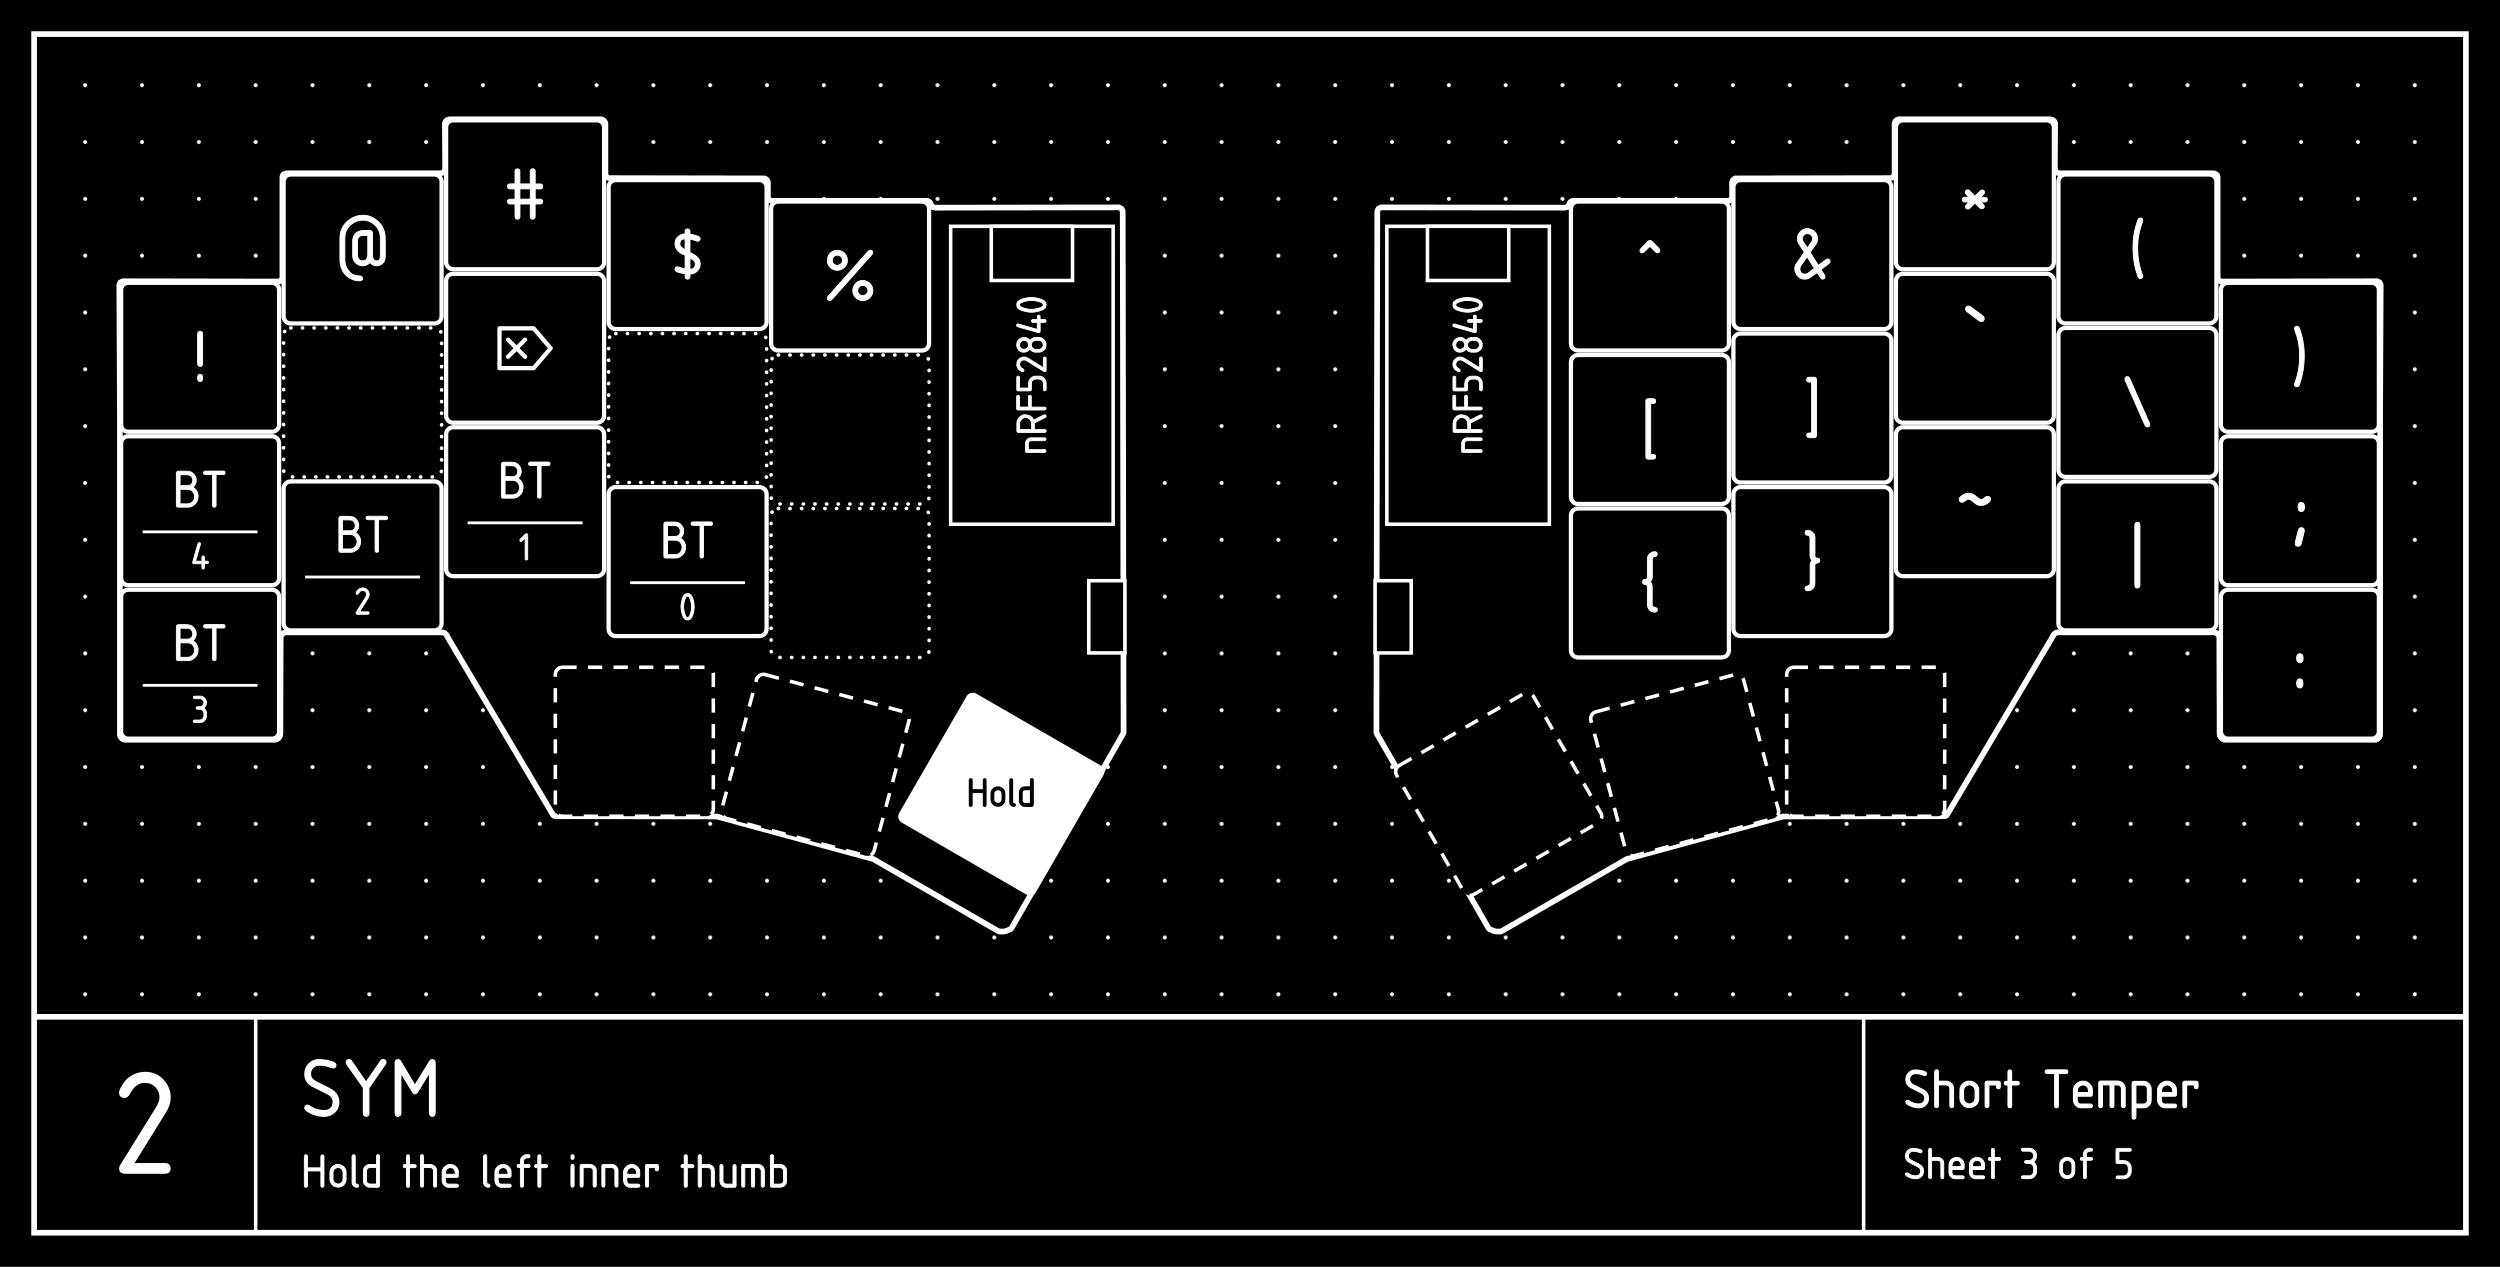
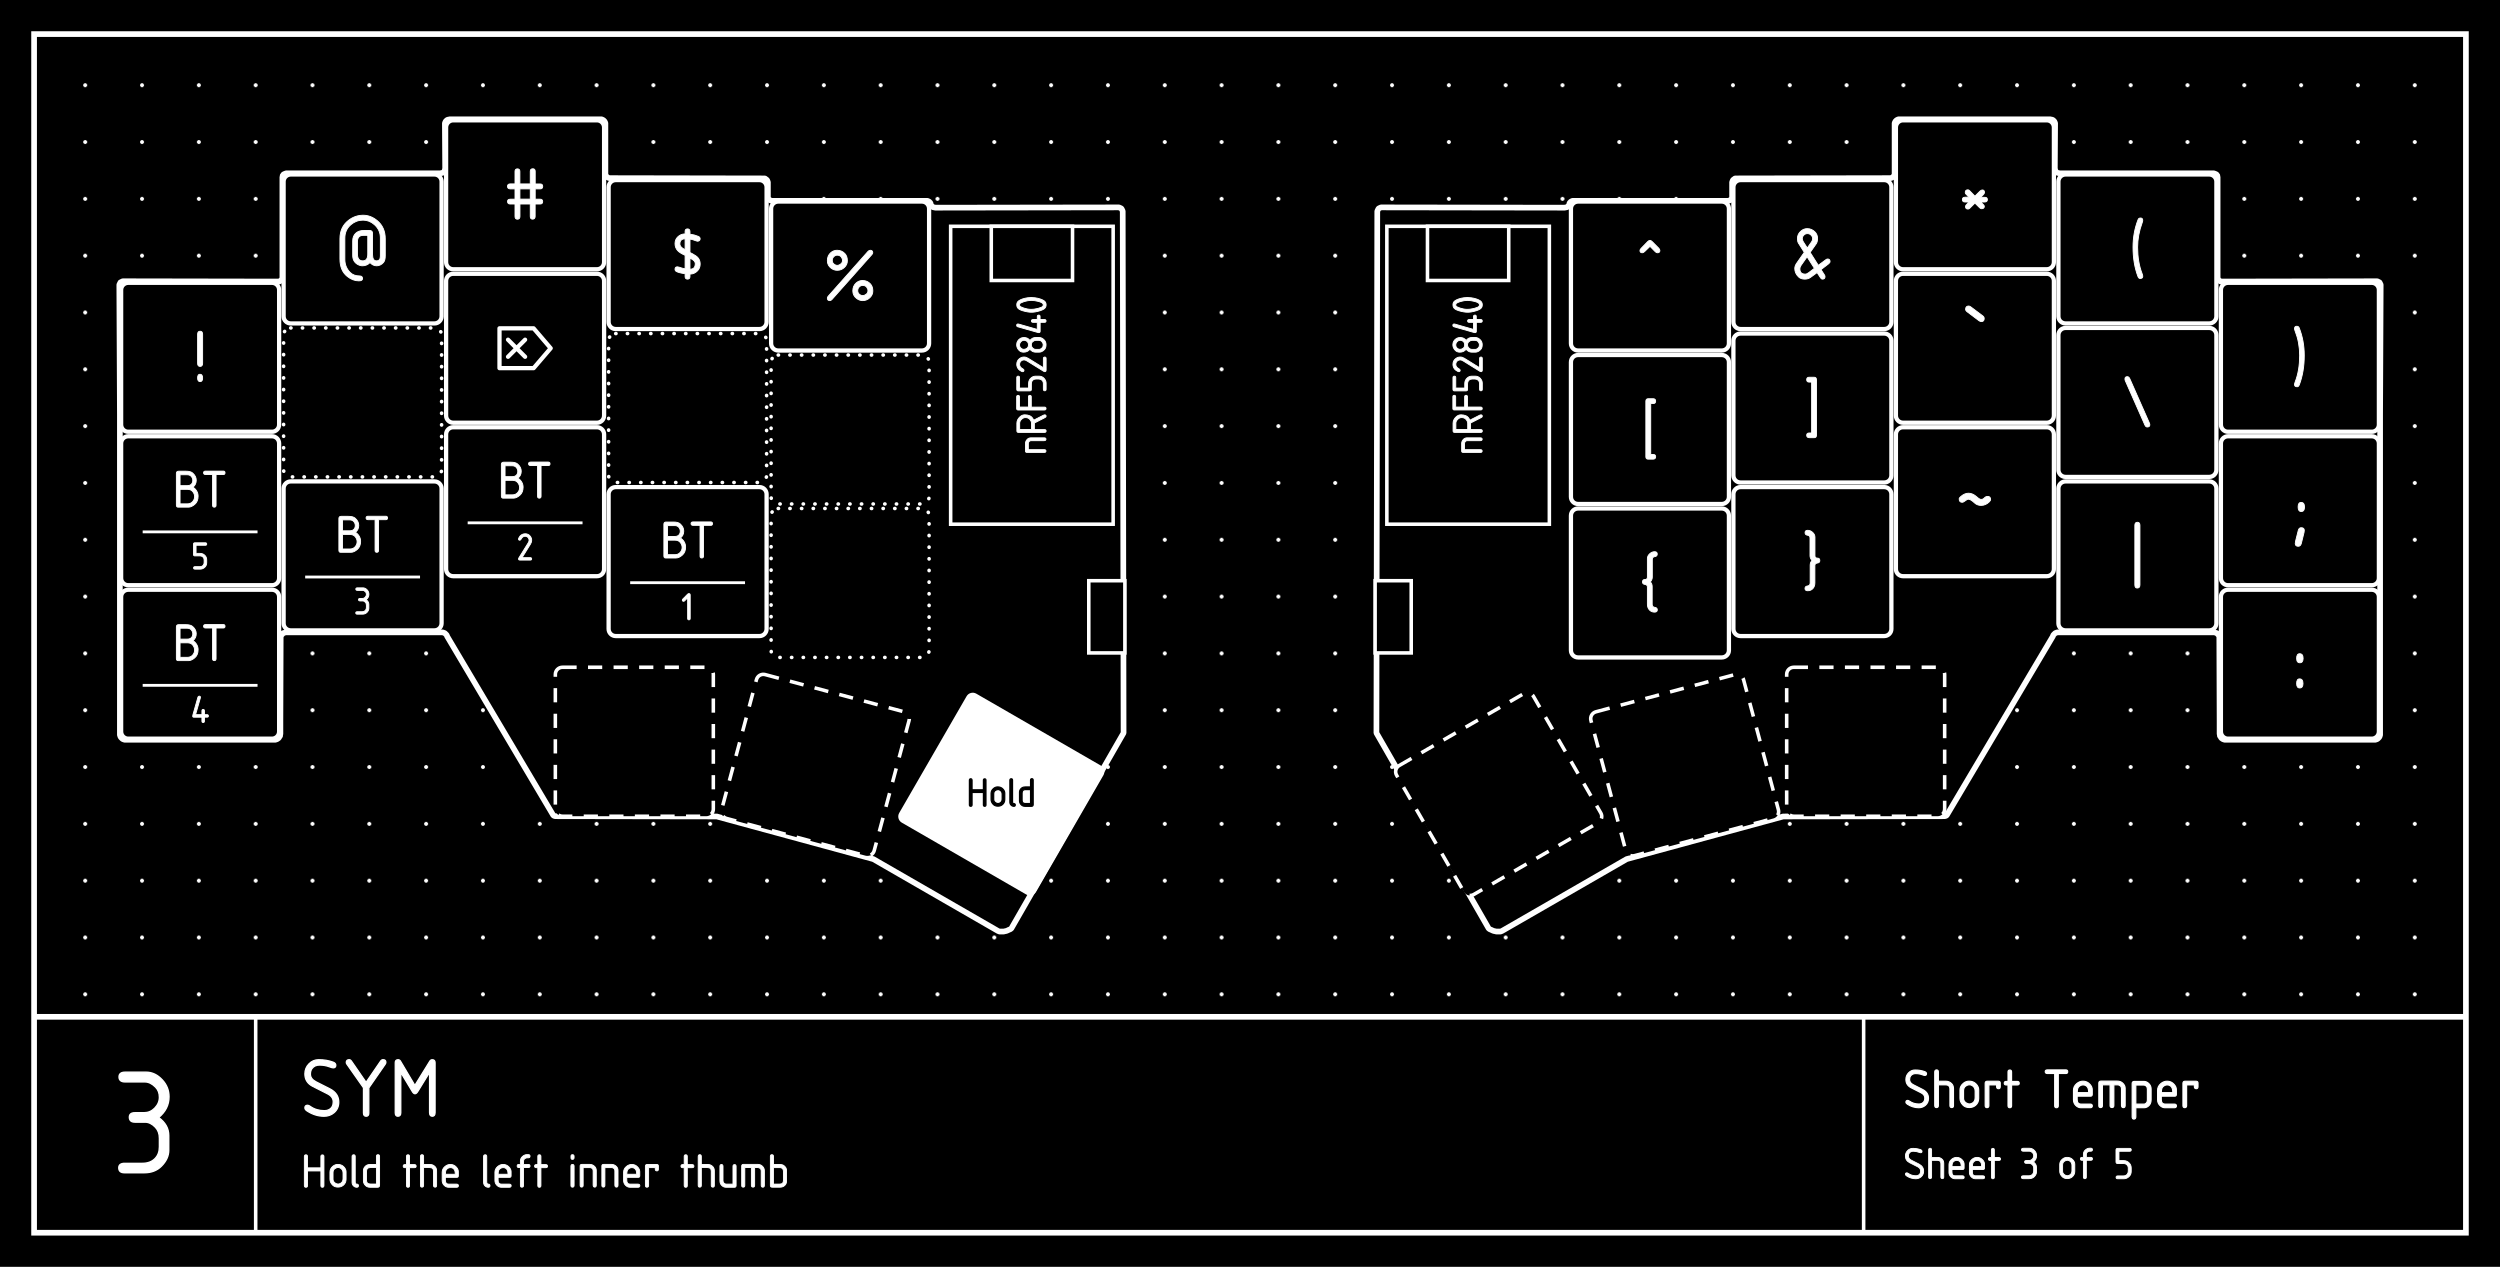
<svg xmlns="http://www.w3.org/2000/svg" viewBox="0 0 880 445.92" width="880" role="img">
  <defs>
    <pattern id="grid" width="20" height="20" patternUnits="userSpaceOnUse">
      <circle cx="10" cy="10" r="0.7" fill="#ffffff" />
    </pattern>
    <pattern id="hatch" width="7" height="7" patternUnits="userSpaceOnUse" patternTransform="rotate(45)">
      <rect width="2" height="7" fill="#ffffff" />
    </pattern>
    <path id="g0" d="M130 988Q130 1063 203 1063Q203 1063 588 1063Q709 1063 807 966Q881 893 881 774Q881 774 881 103Q881 7 811 7Q735 7 735 105Q735 105 735 762Q735 835 696 870Q649 914 593 914Q593 914 271 914V92Q271 8 201 8Q130 8 130 91Q130 91 130 988Z" />
    <path id="g1" d="M297 751Q297 751 624 751Q728 751 832 850Q913 927 913 1067Q913 1173 825 1264Q732 1361 623 1361H297ZM228 1504H623Q806 1504 956 1340Q1055 1232 1055 1093Q1055 959 1005 841Q950 712 778 640L1039 127Q1054 96 1054 76Q1054 0 980 0Q941 0 913 57L633 604H294V79Q294 0 221 0Q150 0 150 80V1427Q150 1504 228 1504Z" />
    <path id="g2" d="M298 763V86Q298 4 223 4Q150 4 150 87Q150 87 150 1445Q150 1515 228 1515Q228 1515 824 1515Q903 1515 903.0 1443.0Q903 1371 825 1371H299V909H825Q903 909 903.0 836.0Q903 763 824 763Z" />
    <path id="g3" d="M130 1434Q130 1510 217 1510Q217 1510 805 1510Q888 1510 888.0 1438.0Q888 1366 809 1366H277V903H499Q692 903 809 759Q887 663 887 529V368Q887 208 778 107Q663 0 524 0H212Q135 0 135 70Q135 141 219 141H497Q623 141 690 227Q740 291 740 378V529Q740 619 681 685Q615 759 479 759H203Q130 759 130 844Z" />
    <path id="g4" d="M178 1139Q100 1139 100 1209Q100 1231 118 1267Q181 1391 263 1444Q365 1510 478 1510Q668 1510 776 1365Q855 1259 855 1137Q855 1030 789 923L304 140H778Q853 140 853 65Q853 0 771 0H190Q101 0 101 64Q101 92 114 113L652 980Q707 1069 707 1137Q707 1223 652 1287Q585 1365 473 1365Q334 1365 248 1201Q215 1139 178 1139Z" />
    <path id="g5" d="M525 760Q436 760 368 696Q294 626 294 536V354Q294 280 381 198Q433 149 526 149Q607 149 687 214Q758 272 758 378V527Q758 612 686 694Q628 760 525 760ZM368 1307Q295 1231 295 1146Q295 1066 346 992Q404 908 523 908Q638 908 700 978Q761 1050 761 1139Q761 1231 682 1303Q612 1366 521 1366Q425 1366 368 1307ZM301 835Q150 952 150 1160Q150 1326 285 1428Q400 1515 530 1515Q638 1515 716 1467Q904 1351 904 1139Q904 941 753 832Q906 710 906 533V362Q906 217 777 96Q679 4 533 4Q367 4 281 89Q150 218 150 356V541Q150 704 301 835Z" />
    <path id="g6" d="M402 1459Q418 1515 476 1515Q545 1515 545 1446Q545 1429 538 1406L265 454H630V672Q630 756 703 756Q774 756 774 666V453Q774 453 928 453Q1001 453 1001 374Q1001 310 925 310H774V84Q774 3 700 3Q630 3 630 81V307H171Q100 307 100 374Q100 396 114 446Q114 446 402 1459Z" />
    <path id="g7" d="M477 1366Q409 1366 379 1306Q301 1152 265 953Q248 860 248 764Q248 694 257 625Q286 399 356 241Q398 146 476 146Q551 146 596 232Q662 359 695 581Q709 676 709.0 765.0Q709 854 695 937Q659 1148 577 1308Q547 1366 477 1366ZM482 1510Q619 1510 691 1404Q802 1241 845 945Q858 856 858 765Q858 669 844 574Q801 280 695 114Q622 0 479 0Q338 0 263 118Q171 262 116 569Q100 658 100 751Q100 848 117 946Q170 1251 255 1387Q331 1510 482 1510Z" />
    <path id="g8" d="M221 228Q300 228 300 113Q300 7 225.0 7.0Q150 7 150.0 117.5Q150 228 221 228ZM150 558V1427Q150 1519 225.0 1519.0Q300 1519 300 1426V558Q300 463 225.0 463.0Q150 463 150 558Z" />
    <path id="g9" d="M985 1145Q985 1145 852 1145Q675 1145 675 954Q675 954 675 588Q675 380 835 380Q985 380 985 582Q985 582 985 1145ZM718 -220Q536 -220 368 -85Q150 90 150 440Q150 440 150 1044Q150 1392 402 1591Q602 1749 846 1749Q1073 1749 1268 1587Q1510 1386 1510 1039Q1510 1039 1510 538Q1510 393 1456 332Q1368 232 1249 232Q1142 232 1052 328Q957 232 826 232Q754 232 680 274Q533 358 533 547V975Q533 1120 621.5 1206.0Q710 1292 869 1292H1038Q1128 1292 1128 1206V569Q1128 380 1247 380Q1363 380 1363 522V1071Q1363 1306 1188 1464Q1035 1602 844 1602Q638 1602 478 1466Q297 1312 297 1061V426Q297 194 453 35Q559 -73 742 -73Q828 -73 828 -152Q828 -220 718 -220Z" />
    <path id="g10" d="M783 607V914H472V607ZM325 1437Q325 1515 398.0 1515.0Q471 1515 471 1434V1063H783V1440Q783 1518 861 1518Q931 1518 931 1436V1062H1082Q1156 1062 1156 989Q1156 914 1081 914H931V605H1078Q1155 605 1155 534Q1155 460 1081 460H929V89Q929 6 851 6Q783 6 783 90V460H473V89Q473 4 398 4Q325 4 325 90V460H181Q101 460 101 537Q101 604 182 604H325V914H184Q100 914 100 991Q100 1064 185 1064H325Z" />
    <path id="g11" d="M707 462Q707 561 548 628V297Q707 297 707 462ZM402 884Q402 884 402 1209Q245 1209 245 1054Q245 957 402 884ZM100 1063Q100 1184 175 1260Q270 1357 402 1357V1431Q402 1507 476 1507Q548 1507 548 1421V1349Q680 1332 795 1284Q853 1260 853 1210Q853 1152 788 1138Q769 1134 732 1149Q610 1198 548 1198V798Q616 768 718 702Q854 614 854 452Q854 332 775 250Q680 151 548 151V81Q548 0 476 0Q402 0 402 80V162Q202 190 135 233Q100 255 100 298Q100 369 172 369Q191 369 222 358Q326 321 402 309V715Q238 787 175 860Q100 947 100 1063Z" />
    <path id="g12" d="M1280 402Q1239 456 1159 456Q1094 456 1045 398Q1011 358 1011 297Q1011 232 1058 192Q1107 150 1162 150Q1218 150 1279 203Q1318 237 1318 302Q1318 352 1280 402ZM1393 499Q1464 420 1464 289Q1464 174 1375 88Q1284 0 1161 0Q1062 0 978 65Q864 153 864 291Q864 442 967 531Q1050 603 1155 603Q1299 603 1393 499ZM1321 1477Q1352 1510 1388 1510Q1462 1510 1462 1432Q1462 1412 1432 1378L235 31Q208 0 171 0Q100 0 100 75Q100 103 126 132ZM516 1309Q475 1363 395 1363Q330 1363 281 1305Q247 1265 247 1204Q247 1139 294 1099Q343 1057 398 1057Q454 1057 515 1110Q554 1144 554 1209Q554 1259 516 1309ZM629 1406Q700 1327 700 1196Q700 1079 611 995Q520 909 397 909Q298 909 214 972Q100 1057 100 1198Q100 1349 203 1438Q286 1510 391 1510Q535 1510 629 1406Z" />
    <path id="g13" d="M557 1471Q557 1471 402 1629L244 1476Q202 1435 173 1435Q100 1435 100 1500Q100 1531 134 1566L332 1770Q368 1807 402 1807Q430 1807 467 1770L662 1574Q698 1538 698 1502Q698 1435 622 1435Q591 1435 557 1471Z" />
    <path id="g14" d="M689 324Q547 547 469 670L290 415Q253 361 253 305Q253 150 415 150Q461 150 516 192ZM475 934 607 1122Q636 1163 636 1219Q636 1272 589 1320Q544 1366 481 1366Q415 1366 371 1320Q325 1272 325 1217Q325 1169 357 1118ZM475 1515Q606 1515 705 1416Q783 1338 783 1224Q783 1120 745 1064L561 801L806 414L1037 585Q1063 604 1086 604Q1158 604 1158 527Q1158 494 1114 460L887 286L994 119Q1007 97 1007 73Q1007 0 934 0Q898 0 876 35L770 197L574 54Q503 0 401 0Q281 0 213 67Q100 178 100 318Q100 403 168 493L385 804L209 1082Q180 1129 180 1222Q180 1357 295 1450Q375 1515 475 1515Z" />
    <path id="g15" d="M648 661Q648 661 774 661Q850 661 850 593Q850 521 770 521Q770 521 650 521L732 438Q758 412 758 389Q758 319 673 319Q647 319 616 350L476 489L315 328Q295 309 268 309Q194 309 194 382Q194 410 214 432L299 521H175Q100 521 100 594Q100 664 180 664H300L203 762Q186 779 186 806Q186 886 264 886Q291 886 310 866L476 695L625 844Q663 882 698 882Q763 882 763 804Q763 776 723 736Z" />
    <path id="g16" d="M282 1618Q301 1666 356 1666Q421 1666 421 1594Q421 1569 405 1526Q268 1155 268 788Q268 339 404 -9Q422 -55 422 -85Q422 -149 342 -149Q301 -149 278 -89Q130 301 130 791Q130 1231 282 1618Z" />
    <path id="g17" d="M240 1620Q392 1233 392 793Q392 303 244 -87Q221 -147 180 -147Q100 -147 100 -83Q100 -53 118 -7Q254 341 254 790Q254 1181 117 1528Q100 1571 100 1596Q100 1668 166 1668Q221 1668 240 1620Z" />
    <path id="g18" d="M1062 460Q1062 240 922.5 120.0Q783 0 659 0H220Q150 0 150 91V1416Q150 1510 243 1510H555Q745 1510 832 1434Q984 1301 984 1132Q984 948 844 838Q937 784 999.5 683.0Q1062 582 1062 460ZM304 748V139H616Q752 139 834.0 233.0Q916 327 916 441Q916 555 839 652Q763 748 619 748ZM304 1361V904H609Q724 904 781.5 966.5Q839 1029 839 1122Q839 1216 778.0 1288.5Q717 1361 605 1361Z" />
    <path id="g19" d="M100 1446Q100 1515 188 1515H929Q1001 1515 1001 1443Q1001 1370 931 1370H624V79Q624 0 551 0Q478 0 478 77V1370H186Q100 1370 100 1446Z" />
    <path id="g20" d="M150 1584Q150 1661 224 1661Q224 1661 367 1661Q444 1661 444 1589Q444 1515 369 1515H296V-12H368Q444 -12 444 -80Q444 -153 363 -153H220Q150 -153 150 -80Q150 -80 150 1584Z" />
    <path id="g21" d="M394 1584Q394 1584 394 -80Q394 -153 324 -153H181Q100 -153 100 -80Q100 -12 176 -12H248V1515H175Q100 1515 100 1589Q100 1661 177 1661H320Q394 1661 394 1584Z" />
    <path id="g22" d="M229 1727Q229 1727 510 1516Q546 1490 546 1453Q546 1378 478 1378Q452 1378 423 1398Q423 1398 138 1613Q100 1641 100 1673Q100 1752 176 1752Q197 1752 229 1727Z" />
    <path id="g23" d="M846 67Q846 0 768 0Q724 0 697 62L110 1391Q100 1416 100 1442Q100 1510 172 1510Q218 1510 246 1447L828 130Q846 89 846 67Z" />
    <path id="g24" d="M222 263Q239 330 292 330Q367 330 367 265Q367 241 361 217L296 -46Q278 -116 222 -116Q150 -116 150 -48Q150 -26 160 15ZM219 827Q219 937 290 937Q372 937 372 825Q372 719 294 719Q219 719 219 827Z" />
    <path id="g25" d="M197 1515Q197 1515 510 1515Q646 1515 754 1398Q854 1290 854 1145Q854 963 698 834Q850 724 850 563Q850 563 850 343Q850 214 739 103Q641 5 483 5Q483 5 185 5Q100 5 100 79Q100 146 190 146Q190 146 454 146Q575 146 645 218Q710 285 710 393V523Q710 625 650 688Q577 765 494 765H342Q259 765 259 840Q259 906 343 906H478Q572 906 639 974Q710 1046 710 1138Q710 1232 653 1290Q575 1369 493 1369H197Q104 1369 104 1444Q104 1515 197 1515Z" />
    <path id="g26" d="M354 1478Q388 1510 425 1510Q500 1510 500 1427V90Q500 5 428 5Q354 5 354 91Q354 91 354 1270L180 1096Q153 1069 126 1069Q50 1069 50 1136Q50 1170 79 1199Z" />
    <path id="g27" d="M542 1606Q542 1538 472 1529Q394 1518 394 1445V914Q394 842 335 767Q390 716 390 626Q390 626 390 98Q390 14 471 4Q544 -5 544 -71Q544 -138 461 -138Q365 -138 304 -68Q247 -3 247 100Q247 100 247 619Q247 684 166 695Q100 704 100 768Q100 840 169 840Q247 840 247 912V1469Q247 1550 317 1614Q384 1675 463.0 1675.0Q542 1675 542 1606Z" />
    <path id="g28" d="M181 1675Q261 1675 328 1614Q398 1550 398 1469V912Q398 840 476 840Q544 840 544 768Q544 704 478 695Q396 684 396 619V100Q396 -3 340 -68Q280 -138 184 -138Q100 -138 100 -71Q100 -5 173 4Q255 14 255 98V626Q255 716 309 767Q250 842 250 914V1445Q250 1519 172 1529Q102 1538 102 1606Q102 1675 181 1675Z" />
    <path id="g29" d="M702 826Q736 865 785 865Q854 865 854 790Q854 765 817 730Q732 649 625 649Q533 649 468 710Q374 798 322 798Q291 798 246.0 761.0Q201 724 171 724Q100 724 100 806Q100 828 134 858Q228 942 324 942Q423 942 519 856Q589 793 625 793Q673 793 702 826Z" />
    <path id="g30" d="M220 -228Q150 -228 150 -130V1654Q150 1746 227 1746Q302 1746 302 1653V-133Q302 -228 220 -228Z" />
    <path id="g31" d="M150 275Q150 385 220 385Q302 385 302 273Q302 167 224 167Q150 167 150 275ZM150 879Q150 989 223 989Q305 989 305 877Q305 772 227 772Q150 772 150 879Z" />
    <path id="g32" d="M918 760H297V77Q297 0 223.5 0.0Q150 0 150 76V1425Q150 1510 223.5 1510.0Q297 1510 297 1425V904H918V1431Q918 1506 989.0 1506.0Q1060 1506 1060 1432V80Q1060 0 989.0 0.0Q918 0 918 78Z" />
    <path id="g33" d="M353 862Q273 803 273 679V372Q273 259 383 190Q447 150 511.0 150.0Q575 150 640 194Q738 260 738 403V658Q738 785 663 853Q591 919 511.0 919.0Q431 919 353 862ZM493 1063Q661 1063 767 958Q879 847 879 722V374Q879 206 758 100Q653 8 504 8Q345 8 251 104Q130 227 130 379V706Q130 867 269 980Q371 1063 493 1063Z" />
    <path id="g34" d="M150 1432Q150 1511 230 1511Q297 1511 297 1429Q297 1429 297 259Q297 148 365 148Q448 148 448 73Q448 0 370 0Q279 0 211 71Q150 135 150 235Q150 235 150 1432Z" />
    <path id="g35" d="M445 916Q272 916 272 724Q272 724 272 330Q272 151 456 151Q456 151 735 151Q735 151 735 916Q735 916 445 916ZM735 1438Q735 1515 808.0 1515.0Q881 1515 881 1433V94Q881 0 786 0H439Q309 0 228 81Q130 179 130 297V774Q130 871 199 955Q286 1061 444 1061H735Z" />
    <path id="g36" d="M100 1131Q100 1287 208.0 1398.5Q316 1510 469 1510Q681 1510 854 1445Q926 1418 926 1362Q926 1293 857 1293Q828 1293 766 1317Q637 1367 491 1367Q359 1367 290 1273Q248 1216 248 1123Q248 996 403 917L768 732Q1005 610 1005 378Q1005 204 881 97Q769 0 612 0Q374 0 156 143Q100 180 100 225Q100 294 174 294Q201 294 246 262Q404 149 625 149Q690 149 742 176Q857 236 857 383Q857 522 706 598L313 797Q100 905 100 1131Z" />
    <path id="g37" d="M702 85Q702 0 632 0Q559 0 559 87V761L116 1392Q100 1415 100 1438Q100 1511 179 1511Q214 1511 243 1466L629 906L1019 1475Q1045 1511 1082 1511Q1158 1511 1158 1442Q1158 1415 1139 1388L702 757Z" />
    <path id="g38" d="M1074 1472Q1098 1510 1138 1510Q1214 1510 1214 1430V99Q1214 0 1140.0 0.0Q1066 0 1066 99V1172L754 664Q716 601 678.0 601.0Q640 601 604 662L298 1170V94Q298 0 221 0Q150 0 150 92V1431Q150 1510 226 1510Q265 1510 288 1475L674 824Z" />
    <path id="g39" d="M210 1435Q210 1511 285 1511Q354 1511 354 1431Q354 1431 354 1054Q354 1054 583 1054Q661 1054 661 976Q661 912 581 912H354V77Q354 0 282.0 0.0Q210 0 210 84V912H134Q60 912 60 982Q60 1054 133 1054H210Z" />
    <path id="g40" d="M150 1426Q150 1515 225 1515Q296 1515 296 1430V1060H606Q725 1060 823 967Q901 893 901 761V84Q901 6 835 6Q758 6 758 86V744Q758 916 582 916H296V87Q296 6 220 6Q150 6 150 92Z" />
    <path id="g41" d="M280 604H739Q739 760 689 828Q626 914 515 914Q409 914 330 826Q280 770 280 604ZM130 698Q130 856 261 966Q375 1062 512 1062Q675 1062 789 937Q882 835 882 724V534Q882 462 815 462H278V330Q278 146 434 146H797Q885 146 885 72Q885 0 798 0H430Q309 0 217 97Q130 189 130 316Q130 316 130 698Z" />
    <path id="g42" d="M672 1518Q748 1518 748 1445Q748 1370 666 1370H622Q554 1370 503 1329Q446 1283 446 1207V1062H665Q749 1062 749 988Q749 918 664 918H445V80Q445 4 368 4Q300 4 300 87V918H219Q150 918 150 991Q150 1062 223 1062H300V1214Q300 1339 383 1419Q486 1518 599 1518Z" />
    <path id="g43" d="M297 980V88Q297 5 225 5Q150 5 150 86V979Q150 1061 224 1061Q297 1061 297 980ZM153 1445Q153 1515 222 1515Q296 1515 296 1440V1375Q296 1297 220 1297Q153 1297 153 1370Z" />
    <path id="g44" d="M130 979Q130 1061 215 1061Q215 1061 650 1061Q734 1061 734 992Q734 992 734 845Q734 762 668 762Q588 762 588 840Q588 840 588 914H278V82Q278 3 201 3Q130 3 130 85Q130 85 130 979Z" />
    <path id="g45" d="M130 971Q130 1058 202 1058Q273 1058 273 969Q273 969 273 305Q273 236 317 193Q364 147 424 147H737V975Q737 1054 812 1054Q882 1054 882 973V82Q882 0 807 0H414Q294 0 206 94Q130 175 130 302Q130 302 130 971Z" />
    <path id="g46" d="M130 991Q130 1026 156 1050Q172 1065 213 1065Q213 1065 869 1065Q999 1065 1084 987Q1185 895 1185 776Q1185 776 1185 92Q1185 4 1115 4Q1038 4 1038 95Q1038 95 1038 761Q1038 830 996 870Q947 917 874 917H732V94Q732 7 661 7Q581 7 581 87V917H274V82Q274 6 202.0 6.0Q130 6 130 77Z" />
    <path id="g47" d="M585 148Q757 148 757 318Q757 318 757 747Q757 824 711.5 869.5Q666 915 593 915H291V148ZM240 4Q150 4 150 72V1441Q150 1515 219 1515Q293 1515 293 1441V1058H623Q750 1058 843 944Q900 874 900 780V278Q900 161 813.5 82.5Q727 4 599 4Z" />
    <path id="g48" d="M618 144Q684 144 730 205Q760 245 760 306V744Q760 816 718 861Q674 908 607 908H297V144ZM150 969Q150 1054 235 1054Q235 1054 622 1054Q737 1054 829 955Q909 869 909 749Q909 749 909 327Q909 185 838 103Q749 0 625 0H297V-365Q297 -456 219 -456Q150 -456 150 -361Q150 -361 150 969Z" />
  </defs>
  <rect width="880" height="445.92" fill="#000000" />
  <rect x="12" y="12" width="856" height="345.92" fill="url(#grid)" />
  <path d="M393.6 73.0L329.2 73.1L328.9 73.0L328.8 73.0L328.6 73.0L328.4 72.9L328.2 72.8L328.1 72.6L327.9 72.5L327.8 72.3L327.7 72.1L327.6 71.9L327.6 71.7L327.5 71.5L327.4 71.3L327.2 71.2L327.1 71.0L326.9 70.9L326.7 70.8L326.5 70.7L326.3 70.7L326.1 70.7L271.8 70.7L271.6 70.7L271.4 70.6L271.1 70.5L270.9 70.4L270.7 70.2L270.6 70.1L270.4 69.8L270.3 69.6L270.3 69.4L270.3 69.1L270.3 64.3L270.3 64.1L270.2 63.9L270.1 63.6L270.0 63.4L269.8 63.2L269.6 63.1L269.4 62.9L269.2 62.8L268.9 62.8L268.7 62.8L214.7 62.7L214.5 62.7L214.2 62.6L214.0 62.5L213.8 62.4L213.6 62.2L213.4 62.1L213.3 61.8L213.2 61.6L213.1 61.4L213.1 61.1L213.1 43.6L213.1 43.3L213.0 43.1L212.9 42.9L212.8 42.7L212.6 42.5L212.4 42.3L212.2 42.2L212.0 42.1L211.8 42.0L211.5 42.0L158.2 42.0L158.0 42.1L157.7 42.1L157.5 42.2L157.3 42.3L157.1 42.5L156.9 42.7L156.8 42.9L156.7 43.1L156.6 43.4L156.6 43.6L156.7 59.4L156.6 59.6L156.6 59.9L156.5 60.1L156.4 60.3L156.2 60.5L156.0 60.7L155.8 60.8L155.6 60.9L155.3 60.9L155.1 61.0L101.0 61.0L100.7 61.0L100.5 61.1L100.2 61.2L100.0 61.3L99.8 61.4L99.7 61.6L99.5 61.8L99.5 62.1L99.4 62.3L99.4 62.6L99.4 97.5L99.4 97.8L99.3 98.1L99.2 98.3L99.1 98.5L98.9 98.7L98.7 98.8L98.5 99.0L98.3 99.1L98.0 99.1L97.8 99.1L43.5 99.0L43.2 99.0L43.0 99.1L42.8 99.2L42.6 99.3L42.4 99.4L42.3 99.6L42.2 99.8L42.1 100.0L42.0 100.2L42.0 100.5L42.2 145.8L42.2 200.1L42.2 254.0L42.2 258.3L42.2 258.7L42.3 259.0L42.4 259.3L42.6 259.6L42.8 259.8L43.0 260.0L43.3 260.2L43.6 260.3L43.9 260.4L44.3 260.4L96.6 260.4L96.9 260.4L97.2 260.3L97.5 260.2L97.8 260.0L98.1 259.8L98.2 259.6L98.4 259.3L98.6 259.0L98.6 258.7L98.7 258.3L98.7 254.0L98.8 224.5L98.8 224.2L98.9 223.9L99.0 223.6L99.2 223.4L99.4 223.2L99.6 222.9L99.9 222.8L100.2 222.7L100.5 222.6L100.8 222.6L155.3 222.6L155.6 222.6L155.9 222.6L156.1 222.7L156.4 222.8L156.6 222.9L156.8 223.1L157.0 223.3L157.2 223.5L157.3 223.7L157.4 224.0L194.7 286.9L194.8 287.0L194.9 287.1L195.0 287.1L195.1 287.2L195.2 287.2L195.4 287.3L195.5 287.3L195.6 287.3L195.7 287.3L195.8 287.3L252.3 287.4L307.4 302.4L351.3 327.7L351.8 327.9L352.3 327.9L352.7 327.9L353.3 327.9L353.7 327.8L354.2 327.7L354.7 327.5L355.1 327.3L355.6 327.1L356.0 326.8L395.5 258.0L395.2 74.6L395.2 74.4L395.1 74.1L395.0 73.9L394.9 73.7L394.8 73.5L394.6 73.3L394.3 73.2L394.1 73.1L393.9 73.0L393.6 73.0ZM486.4 73.0L550.8 73.1L551.1 73.0L551.2 73.0L551.4 73.0L551.6 72.9L551.8 72.8L551.9 72.6L552.1 72.5L552.2 72.3L552.3 72.1L552.4 71.9L552.4 71.7L552.5 71.5L552.6 71.3L552.8 71.2L552.9 71.0L553.1 70.9L553.3 70.8L553.5 70.7L553.7 70.7L553.9 70.7L608.2 70.7L608.4 70.7L608.6 70.6L608.9 70.5L609.1 70.4L609.3 70.2L609.4 70.1L609.6 69.8L609.7 69.6L609.7 69.4L609.7 69.1L609.7 64.3L609.7 64.1L609.8 63.9L609.9 63.6L610.0 63.4L610.2 63.2L610.4 63.1L610.6 62.9L610.8 62.8L611.1 62.8L611.3 62.8L665.3 62.7L665.5 62.7L665.8 62.6L666.0 62.5L666.2 62.4L666.4 62.2L666.6 62.1L666.7 61.8L666.8 61.6L666.9 61.4L666.9 61.1L666.9 43.6L666.9 43.3L667.0 43.1L667.1 42.9L667.2 42.7L667.4 42.5L667.6 42.3L667.8 42.2L668.0 42.1L668.2 42.0L668.5 42.0L721.8 42.0L722.0 42.1L722.3 42.1L722.5 42.2L722.7 42.3L722.9 42.5L723.1 42.7L723.2 42.9L723.3 43.1L723.4 43.4L723.4 43.6L723.3 59.4L723.4 59.6L723.4 59.9L723.5 60.1L723.6 60.3L723.8 60.5L724.0 60.7L724.2 60.8L724.4 60.9L724.7 60.9L724.9 61.0L779.0 61.0L779.3 61.0L779.5 61.1L779.8 61.2L780.0 61.3L780.2 61.4L780.3 61.6L780.5 61.8L780.5 62.1L780.6 62.3L780.6 62.6L780.6 97.5L780.6 97.8L780.7 98.1L780.8 98.3L780.9 98.5L781.1 98.7L781.3 98.8L781.5 99.0L781.7 99.1L782.0 99.1L782.2 99.1L836.5 99.0L836.8 99.0L837.0 99.1L837.2 99.2L837.4 99.3L837.6 99.4L837.7 99.6L837.8 99.8L837.9 100.0L838.0 100.2L838.0 100.5L837.8 145.8L837.8 200.1L837.8 254.0L837.8 258.3L837.8 258.7L837.7 259.0L837.6 259.3L837.4 259.6L837.2 259.8L837.0 260.0L836.7 260.2L836.4 260.3L836.1 260.4L835.7 260.4L783.4 260.4L783.1 260.4L782.8 260.3L782.5 260.2L782.2 260.0L781.9 259.8L781.8 259.6L781.6 259.3L781.4 259.0L781.4 258.7L781.3 258.3L781.3 254.0L781.2 224.5L781.2 224.2L781.1 223.9L781.0 223.6L780.8 223.4L780.6 223.2L780.4 222.9L780.1 222.8L779.8 222.7L779.5 222.6L779.2 222.6L724.7 222.6L724.4 222.6L724.1 222.6L723.9 222.7L723.6 222.8L723.4 222.9L723.2 223.1L723.0 223.3L722.8 223.5L722.7 223.7L722.6 224.0L685.3 286.9L685.2 287.0L685.1 287.1L685.0 287.1L684.9 287.2L684.8 287.2L684.6 287.3L684.5 287.3L684.4 287.3L684.3 287.3L684.2 287.3L627.7 287.4L572.6 302.4L528.7 327.7L528.2 327.9L527.7 327.9L527.3 327.9L526.7 327.9L526.3 327.8L525.8 327.7L525.3 327.5L524.9 327.3L524.4 327.1L524.0 326.8L484.5 258.0L484.8 74.6L484.8 74.4L484.9 74.1L485.0 73.9L485.1 73.7L485.2 73.5L485.4 73.3L485.7 73.2L485.9 73.1L486.1 73.0L486.4 73.0Z" fill="#000000" stroke="#ffffff" stroke-width="2" stroke-linejoin="round" />
  <rect x="383.25" y="204.41" width="12.71" height="25.42" fill="#000000" stroke="#ffffff" stroke-width="1.25" />
  <rect x="484.04" y="204.41" width="12.71" height="25.42" fill="#000000" stroke="#ffffff" stroke-width="1.25" />
  <rect x="334.63" y="79.66" width="57.20" height="104.86" fill="#000000" stroke="#ffffff" stroke-width="1.25" />
  <g transform="rotate(-90 363.23 132.09)">
    <g fill="#ffffff" stroke="#ffffff" stroke-width="46.8" stroke-linejoin="round">
      <use href="#g0" transform="translate(335.18 137.09) scale(0.00684 -0.00684)" />
      <use href="#g1" transform="translate(342.09 137.09) scale(0.00684 -0.00684)" />
      <use href="#g2" transform="translate(349.98 137.09) scale(0.00684 -0.00684)" />
      <use href="#g3" transform="translate(356.84 137.09) scale(0.00684 -0.00684)" />
      <use href="#g4" transform="translate(363.80 137.09) scale(0.00684 -0.00684)" />
      <use href="#g5" transform="translate(370.33 137.09) scale(0.00684 -0.00684)" />
      <use href="#g6" transform="translate(377.55 137.09) scale(0.00684 -0.00684)" />
      <use href="#g7" transform="translate(384.73 137.09) scale(0.00684 -0.00684)" />
    </g>
  </g>
  <rect x="348.93" y="79.66" width="28.60" height="19.07" fill="#000000" stroke="#ffffff" stroke-width="1.25" />
  <rect x="488.17" y="79.66" width="57.20" height="104.86" fill="#000000" stroke="#ffffff" stroke-width="1.25" />
  <g transform="rotate(-90 516.77 132.09)">
    <g fill="#ffffff" stroke="#ffffff" stroke-width="46.8" stroke-linejoin="round">
      <use href="#g0" transform="translate(488.72 137.09) scale(0.00684 -0.00684)" />
      <use href="#g1" transform="translate(495.63 137.09) scale(0.00684 -0.00684)" />
      <use href="#g2" transform="translate(503.53 137.09) scale(0.00684 -0.00684)" />
      <use href="#g3" transform="translate(510.38 137.09) scale(0.00684 -0.00684)" />
      <use href="#g4" transform="translate(517.34 137.09) scale(0.00684 -0.00684)" />
      <use href="#g5" transform="translate(523.87 137.09) scale(0.00684 -0.00684)" />
      <use href="#g6" transform="translate(531.09 137.09) scale(0.00684 -0.00684)" />
      <use href="#g7" transform="translate(538.27 137.09) scale(0.00684 -0.00684)" />
    </g>
  </g>
  <rect x="502.47" y="79.66" width="28.60" height="19.07" fill="#000000" stroke="#ffffff" stroke-width="1.25" />
  <rect x="42.64" y="99.55" width="55.61" height="52.43" rx="2.5" fill="#000000" stroke="#ffffff" stroke-width="1.5" />
  <g fill="#ffffff" stroke="#ffffff" stroke-width="27.3" stroke-linejoin="round">
    <use href="#g8" transform="translate(67.80 134.41) scale(0.01173 -0.01173)" />
  </g>
  <rect x="99.83" y="61.42" width="55.61" height="52.43" rx="2.5" fill="#000000" stroke="#ffffff" stroke-width="1.5" />
  <g fill="#ffffff" stroke="#ffffff" stroke-width="27.3" stroke-linejoin="round">
    <use href="#g9" transform="translate(117.90 96.28) scale(0.01173 -0.01173)" />
  </g>
  <rect x="157.03" y="42.35" width="55.61" height="52.43" rx="2.5" fill="#000000" stroke="#ffffff" stroke-width="1.5" />
  <g fill="#ffffff" stroke="#ffffff" stroke-width="27.3" stroke-linejoin="round">
    <use href="#g10" transform="translate(177.47 77.21) scale(0.01173 -0.01173)" />
  </g>
  <rect x="214.23" y="63.39" width="55.61" height="52.43" rx="2.5" fill="#000000" stroke="#ffffff" stroke-width="1.5" />
  <g fill="#ffffff" stroke="#ffffff" stroke-width="27.3" stroke-linejoin="round">
    <use href="#g11" transform="translate(236.44 98.25) scale(0.01173 -0.01173)" />
  </g>
  <rect x="271.43" y="70.95" width="55.61" height="52.43" rx="2.5" fill="#000000" stroke="#ffffff" stroke-width="1.5" />
  <g fill="#ffffff" stroke="#ffffff" stroke-width="27.3" stroke-linejoin="round">
    <use href="#g12" transform="translate(290.06 105.81) scale(0.01173 -0.01173)" />
  </g>
  <rect x="552.97" y="70.95" width="55.61" height="52.43" rx="2.5" fill="#000000" stroke="#ffffff" stroke-width="1.5" />
  <g fill="#ffffff" stroke="#ffffff" stroke-width="27.3" stroke-linejoin="round">
    <use href="#g13" transform="translate(576.09 105.81) scale(0.01173 -0.01173)" />
  </g>
  <rect x="610.16" y="63.39" width="55.61" height="52.43" rx="2.5" fill="#000000" stroke="#ffffff" stroke-width="1.5" />
  <g fill="#ffffff" stroke="#ffffff" stroke-width="27.3" stroke-linejoin="round">
    <use href="#g14" transform="translate(630.59 98.25) scale(0.01173 -0.01173)" />
  </g>
  <rect x="667.36" y="42.35" width="55.61" height="52.43" rx="2.5" fill="#000000" stroke="#ffffff" stroke-width="1.5" />
  <g fill="#ffffff" stroke="#ffffff" stroke-width="27.3" stroke-linejoin="round">
    <use href="#g15" transform="translate(689.59 77.21) scale(0.01173 -0.01173)" />
  </g>
  <rect x="724.56" y="61.42" width="55.61" height="52.43" rx="2.5" fill="#000000" stroke="#ffffff" stroke-width="1.5" />
  <g fill="#ffffff" stroke="#ffffff" stroke-width="27.3" stroke-linejoin="round">
    <use href="#g16" transform="translate(749.30 96.28) scale(0.01173 -0.01173)" />
  </g>
  <rect x="781.76" y="99.55" width="55.61" height="52.43" rx="2.5" fill="#000000" stroke="#ffffff" stroke-width="1.5" />
  <g fill="#ffffff" stroke="#ffffff" stroke-width="27.3" stroke-linejoin="round">
    <use href="#g17" transform="translate(806.50 134.41) scale(0.01173 -0.01173)" />
  </g>
  <rect x="42.64" y="153.57" width="55.61" height="52.43" rx="2.5" fill="#000000" stroke="#ffffff" stroke-width="1.5" />
  <g fill="#ffffff" stroke="#ffffff" stroke-width="38.2" stroke-linejoin="round">
    <use href="#g18" transform="translate(60.83 178.52) scale(0.00838 -0.00838)" />
    <use href="#g19" transform="translate(70.82 178.52) scale(0.00838 -0.00838)" />
  </g>
  <path d="M50.22 187.22h40.43" stroke="#ffffff" stroke-width="1" />
  <g fill="#ffffff" stroke="#ffffff" stroke-width="52.1" stroke-linejoin="round">
-     <use href="#g6" transform="translate(67.21 200.33) scale(0.00614 -0.00614)" />
+     <use href="#g3" transform="translate(67.31 200.33) scale(0.00614 -0.00614)" />
  </g>
  <rect x="99.83" y="115.44" width="55.61" height="52.43" rx="2.5" fill="#000000" stroke="#ffffff" stroke-width="1.25" stroke-dasharray="0.1 4" stroke-linecap="round" />
  <rect x="157.03" y="96.37" width="55.61" height="52.43" rx="2.5" fill="#000000" stroke="#ffffff" stroke-width="1.5" />
  <path d="M15 5H3v14h12l6-7zM6 9l6 6M12 9l-6 6" transform="translate(172.82 110.57) scale(1.001)" fill="none" stroke="#ffffff" stroke-width="1.50" stroke-linecap="round" stroke-linejoin="round" />
  <rect x="214.23" y="117.41" width="55.61" height="52.43" rx="2.5" fill="#000000" stroke="#ffffff" stroke-width="1.25" stroke-dasharray="0.1 4" stroke-linecap="round" />
  <rect x="271.43" y="124.97" width="55.61" height="52.43" rx="2.5" fill="#000000" stroke="#ffffff" stroke-width="1.25" stroke-dasharray="0.1 4" stroke-linecap="round" />
  <rect x="552.97" y="124.97" width="55.61" height="52.43" rx="2.5" fill="#000000" stroke="#ffffff" stroke-width="1.5" />
  <g fill="#ffffff" stroke="#ffffff" stroke-width="27.3" stroke-linejoin="round">
    <use href="#g20" transform="translate(577.58 159.83) scale(0.01173 -0.01173)" />
  </g>
  <rect x="610.16" y="117.41" width="55.61" height="52.43" rx="2.5" fill="#000000" stroke="#ffffff" stroke-width="1.5" />
  <g fill="#ffffff" stroke="#ffffff" stroke-width="27.3" stroke-linejoin="round">
    <use href="#g21" transform="translate(634.78 152.27) scale(0.01173 -0.01173)" />
  </g>
  <rect x="667.36" y="96.37" width="55.61" height="52.43" rx="2.5" fill="#000000" stroke="#ffffff" stroke-width="1.5" />
  <g fill="#ffffff" stroke="#ffffff" stroke-width="21.8" stroke-linejoin="round">
    <use href="#g22" transform="translate(690.43 133.40) scale(0.01466 -0.01466)" />
  </g>
  <rect x="724.56" y="115.44" width="55.61" height="52.43" rx="2.5" fill="#000000" stroke="#ffffff" stroke-width="1.5" />
  <g fill="#ffffff" stroke="#ffffff" stroke-width="27.3" stroke-linejoin="round">
    <use href="#g23" transform="translate(746.81 150.30) scale(0.01173 -0.01173)" />
  </g>
  <rect x="781.76" y="153.57" width="55.61" height="52.43" rx="2.5" fill="#000000" stroke="#ffffff" stroke-width="1.5" />
  <g fill="#ffffff" stroke="#ffffff" stroke-width="21.8" stroke-linejoin="round">
    <use href="#g24" transform="translate(805.73 190.59) scale(0.01466 -0.01466)" />
  </g>
  <rect x="42.64" y="207.59" width="55.61" height="52.43" rx="2.5" fill="#000000" stroke="#ffffff" stroke-width="1.5" />
  <g fill="#ffffff" stroke="#ffffff" stroke-width="38.2" stroke-linejoin="round">
    <use href="#g18" transform="translate(60.83 232.54) scale(0.00838 -0.00838)" />
    <use href="#g19" transform="translate(70.82 232.54) scale(0.00838 -0.00838)" />
  </g>
  <path d="M50.22 241.24h40.43" stroke="#ffffff" stroke-width="1" />
  <g fill="#ffffff" stroke="#ffffff" stroke-width="52.1" stroke-linejoin="round">
-     <use href="#g25" transform="translate(67.42 254.35) scale(0.00614 -0.00614)" />
+     <use href="#g6" transform="translate(67.21 254.35) scale(0.00614 -0.00614)" />
  </g>
  <rect x="99.83" y="169.46" width="55.61" height="52.43" rx="2.5" fill="#000000" stroke="#ffffff" stroke-width="1.5" />
  <g fill="#ffffff" stroke="#ffffff" stroke-width="38.2" stroke-linejoin="round">
    <use href="#g18" transform="translate(118.03 194.41) scale(0.00838 -0.00838)" />
    <use href="#g19" transform="translate(128.02 194.41) scale(0.00838 -0.00838)" />
  </g>
  <path d="M107.42 203.11h40.43" stroke="#ffffff" stroke-width="1" />
  <g fill="#ffffff" stroke="#ffffff" stroke-width="52.1" stroke-linejoin="round">
-     <use href="#g4" transform="translate(124.70 216.22) scale(0.00614 -0.00614)" />
+     <use href="#g25" transform="translate(124.61 216.22) scale(0.00614 -0.00614)" />
  </g>
  <rect x="157.03" y="150.39" width="55.61" height="52.43" rx="2.5" fill="#000000" stroke="#ffffff" stroke-width="1.5" />
  <g fill="#ffffff" stroke="#ffffff" stroke-width="38.2" stroke-linejoin="round">
    <use href="#g18" transform="translate(175.23 175.35) scale(0.00838 -0.00838)" />
    <use href="#g19" transform="translate(185.22 175.35) scale(0.00838 -0.00838)" />
  </g>
  <path d="M164.62 184.04h40.43" stroke="#ffffff" stroke-width="1" />
  <g fill="#ffffff" stroke="#ffffff" stroke-width="52.1" stroke-linejoin="round">
-     <use href="#g26" transform="translate(182.68 197.15) scale(0.00614 -0.00614)" />
+     <use href="#g4" transform="translate(181.90 197.15) scale(0.00614 -0.00614)" />
  </g>
  <rect x="214.23" y="171.46" width="55.61" height="52.43" rx="2.5" fill="#000000" stroke="#ffffff" stroke-width="1.5" />
  <g fill="#ffffff" stroke="#ffffff" stroke-width="38.2" stroke-linejoin="round">
    <use href="#g18" transform="translate(232.43 196.41) scale(0.00838 -0.00838)" />
    <use href="#g19" transform="translate(242.41 196.41) scale(0.00838 -0.00838)" />
  </g>
  <path d="M221.82 205.11h40.43" stroke="#ffffff" stroke-width="1" />
  <g fill="#ffffff" stroke="#ffffff" stroke-width="52.1" stroke-linejoin="round">
-     <use href="#g7" transform="translate(239.09 218.22) scale(0.00614 -0.00614)" />
+     <use href="#g26" transform="translate(239.88 218.22) scale(0.00614 -0.00614)" />
  </g>
  <rect x="271.43" y="178.99" width="55.61" height="52.43" rx="2.5" fill="#000000" stroke="#ffffff" stroke-width="1.25" stroke-dasharray="0.1 4" stroke-linecap="round" />
  <rect x="552.97" y="178.99" width="55.61" height="52.43" rx="2.5" fill="#000000" stroke="#ffffff" stroke-width="1.5" />
  <g fill="#ffffff" stroke="#ffffff" stroke-width="27.3" stroke-linejoin="round">
    <use href="#g27" transform="translate(576.99 213.85) scale(0.01173 -0.01173)" />
  </g>
  <rect x="610.16" y="171.46" width="55.61" height="52.43" rx="2.5" fill="#000000" stroke="#ffffff" stroke-width="1.5" />
  <g fill="#ffffff" stroke="#ffffff" stroke-width="27.3" stroke-linejoin="round">
    <use href="#g28" transform="translate(634.19 206.32) scale(0.01173 -0.01173)" />
  </g>
  <rect x="667.36" y="150.39" width="55.61" height="52.43" rx="2.5" fill="#000000" stroke="#ffffff" stroke-width="1.5" />
  <g fill="#ffffff" stroke="#ffffff" stroke-width="21.8" stroke-linejoin="round">
    <use href="#g29" transform="translate(688.17 187.42) scale(0.01466 -0.01466)" />
  </g>
  <rect x="724.56" y="169.46" width="55.61" height="52.43" rx="2.5" fill="#000000" stroke="#ffffff" stroke-width="1.5" />
  <g fill="#ffffff" stroke="#ffffff" stroke-width="27.3" stroke-linejoin="round">
    <use href="#g30" transform="translate(749.71 204.32) scale(0.01173 -0.01173)" />
  </g>
  <rect x="781.76" y="207.59" width="55.61" height="52.43" rx="2.5" fill="#000000" stroke="#ffffff" stroke-width="1.5" />
  <g fill="#ffffff" stroke="#ffffff" stroke-width="21.8" stroke-linejoin="round">
    <use href="#g31" transform="translate(806.22 244.61) scale(0.01466 -0.01466)" />
  </g>
  <rect x="195.48" y="234.88" width="55.61" height="52.43" rx="2.5" fill="#000000" stroke="#ffffff" stroke-width="1.25" stroke-dasharray="5 4" />
  <rect x="259.19" y="243.11" width="55.61" height="52.43" rx="2.5" fill="#000000" stroke="#ffffff" stroke-width="1.25" stroke-dasharray="5 4" transform="rotate(15 287.00 269.33)" />
  <rect x="324.65" y="253.31" width="55.61" height="52.43" rx="2.5" fill="#ffffff" transform="rotate(30 352.46 279.53)" />
  <g fill="#000000" stroke="#000000" stroke-width="65.4" stroke-linejoin="round">
    <use href="#g32" transform="translate(340.26 283.82) scale(0.00642 -0.00642)" />
    <use href="#g33" transform="translate(348.03 283.82) scale(0.00642 -0.00642)" />
    <use href="#g34" transform="translate(354.51 283.82) scale(0.00642 -0.00642)" />
    <use href="#g35" transform="translate(358.03 283.82) scale(0.00642 -0.00642)" />
  </g>
  <rect x="499.74" y="253.31" width="55.61" height="52.43" rx="2.5" fill="#000000" stroke="#ffffff" stroke-width="1.25" stroke-dasharray="5 4" transform="rotate(-30 527.54 279.53)" />
  <rect x="565.20" y="243.11" width="55.61" height="52.43" rx="2.5" fill="#000000" stroke="#ffffff" stroke-width="1.25" stroke-dasharray="5 4" transform="rotate(-15 593.00 269.33)" />
  <rect x="628.91" y="234.88" width="55.61" height="52.43" rx="2.5" fill="#000000" stroke="#ffffff" stroke-width="1.25" stroke-dasharray="5 4" />
  <rect x="12" y="12" width="856" height="421.92" fill="none" stroke="#ffffff" stroke-width="2" />
  <path d="M12 357.92H868" stroke="#ffffff" stroke-width="2" />
  <path d="M90 357.92V433.92" stroke="#ffffff" stroke-width="1.25" />
  <path d="M656 357.92V433.92" stroke="#ffffff" stroke-width="1.25" />
  <g fill="#ffffff" stroke="#ffffff" stroke-width="21.3" stroke-linejoin="round">
-     <use href="#g4" transform="translate(39.81 412.92) scale(0.02344 -0.02344)" />
+     <use href="#g25" transform="translate(39.47 412.92) scale(0.02344 -0.02344)" />
  </g>
  <g fill="#ffffff" stroke="#ffffff" stroke-width="34.1" stroke-linejoin="round">
    <use href="#g36" transform="translate(106.00 392.92) scale(0.01318 -0.01318)" />
    <use href="#g37" transform="translate(120.57 392.92) scale(0.01318 -0.01318)" />
    <use href="#g38" transform="translate(137.15 392.92) scale(0.01318 -0.01318)" />
  </g>
  <g fill="#ffffff" stroke="#ffffff" stroke-width="42.3" stroke-linejoin="round">
    <use href="#g32" transform="translate(106.00 417.92) scale(0.00757 -0.00757)" />
    <use href="#g33" transform="translate(115.16 417.92) scale(0.00757 -0.00757)" />
    <use href="#g34" transform="translate(122.79 417.92) scale(0.00757 -0.00757)" />
    <use href="#g35" transform="translate(126.94 417.92) scale(0.00757 -0.00757)" />
    <use href="#g39" transform="translate(141.48 417.92) scale(0.00757 -0.00757)" />
    <use href="#g40" transform="translate(146.86 417.92) scale(0.00757 -0.00757)" />
    <use href="#g41" transform="translate(154.66 417.92) scale(0.00757 -0.00757)" />
    <use href="#g34" transform="translate(169.08 417.92) scale(0.00757 -0.00757)" />
    <use href="#g41" transform="translate(173.23 417.92) scale(0.00757 -0.00757)" />
    <use href="#g42" transform="translate(180.91 417.92) scale(0.00757 -0.00757)" />
    <use href="#g39" transform="translate(187.72 417.92) scale(0.00757 -0.00757)" />
    <use href="#g43" transform="translate(199.83 417.92) scale(0.00757 -0.00757)" />
    <use href="#g0" transform="translate(203.22 417.92) scale(0.00757 -0.00757)" />
    <use href="#g0" transform="translate(210.87 417.92) scale(0.00757 -0.00757)" />
    <use href="#g41" transform="translate(218.52 417.92) scale(0.00757 -0.00757)" />
    <use href="#g44" transform="translate(226.20 417.92) scale(0.00757 -0.00757)" />
    <use href="#g39" transform="translate(239.25 417.92) scale(0.00757 -0.00757)" />
    <use href="#g40" transform="translate(244.63 417.92) scale(0.00757 -0.00757)" />
    <use href="#g45" transform="translate(252.43 417.92) scale(0.00757 -0.00757)" />
    <use href="#g46" transform="translate(260.09 417.92) scale(0.00757 -0.00757)" />
    <use href="#g47" transform="translate(270.04 417.92) scale(0.00757 -0.00757)" />
  </g>
  <g fill="#ffffff" stroke="#ffffff" stroke-width="45.5" stroke-linejoin="round">
    <use href="#g36" transform="translate(670.00 389.92) scale(0.00879 -0.00879)" />
    <use href="#g40" transform="translate(679.71 389.92) scale(0.00879 -0.00879)" />
    <use href="#g33" transform="translate(688.77 389.92) scale(0.00879 -0.00879)" />
    <use href="#g44" transform="translate(697.64 389.92) scale(0.00879 -0.00879)" />
    <use href="#g39" transform="translate(704.97 389.92) scale(0.00879 -0.00879)" />
    <use href="#g19" transform="translate(719.04 389.92) scale(0.00879 -0.00879)" />
    <use href="#g41" transform="translate(728.72 389.92) scale(0.00879 -0.00879)" />
    <use href="#g46" transform="translate(737.64 389.92) scale(0.00879 -0.00879)" />
    <use href="#g48" transform="translate(749.20 389.92) scale(0.00879 -0.00879)" />
    <use href="#g41" transform="translate(758.33 389.92) scale(0.00879 -0.00879)" />
    <use href="#g44" transform="translate(767.25 389.92) scale(0.00879 -0.00879)" />
  </g>
  <g fill="#ffffff" stroke="#ffffff" stroke-width="45.2" stroke-linejoin="round">
    <use href="#g36" transform="translate(670.00 414.92) scale(0.00708 -0.00708)" />
    <use href="#g40" transform="translate(677.82 414.92) scale(0.00708 -0.00708)" />
    <use href="#g41" transform="translate(685.12 414.92) scale(0.00708 -0.00708)" />
    <use href="#g41" transform="translate(692.31 414.92) scale(0.00708 -0.00708)" />
    <use href="#g39" transform="translate(699.50 414.92) scale(0.00708 -0.00708)" />
    <use href="#g25" transform="translate(710.83 414.92) scale(0.00708 -0.00708)" />
    <use href="#g33" transform="translate(724.10 414.92) scale(0.00708 -0.00708)" />
    <use href="#g42" transform="translate(731.24 414.92) scale(0.00708 -0.00708)" />
    <use href="#g3" transform="translate(743.91 414.92) scale(0.00708 -0.00708)" />
  </g>
</svg>
